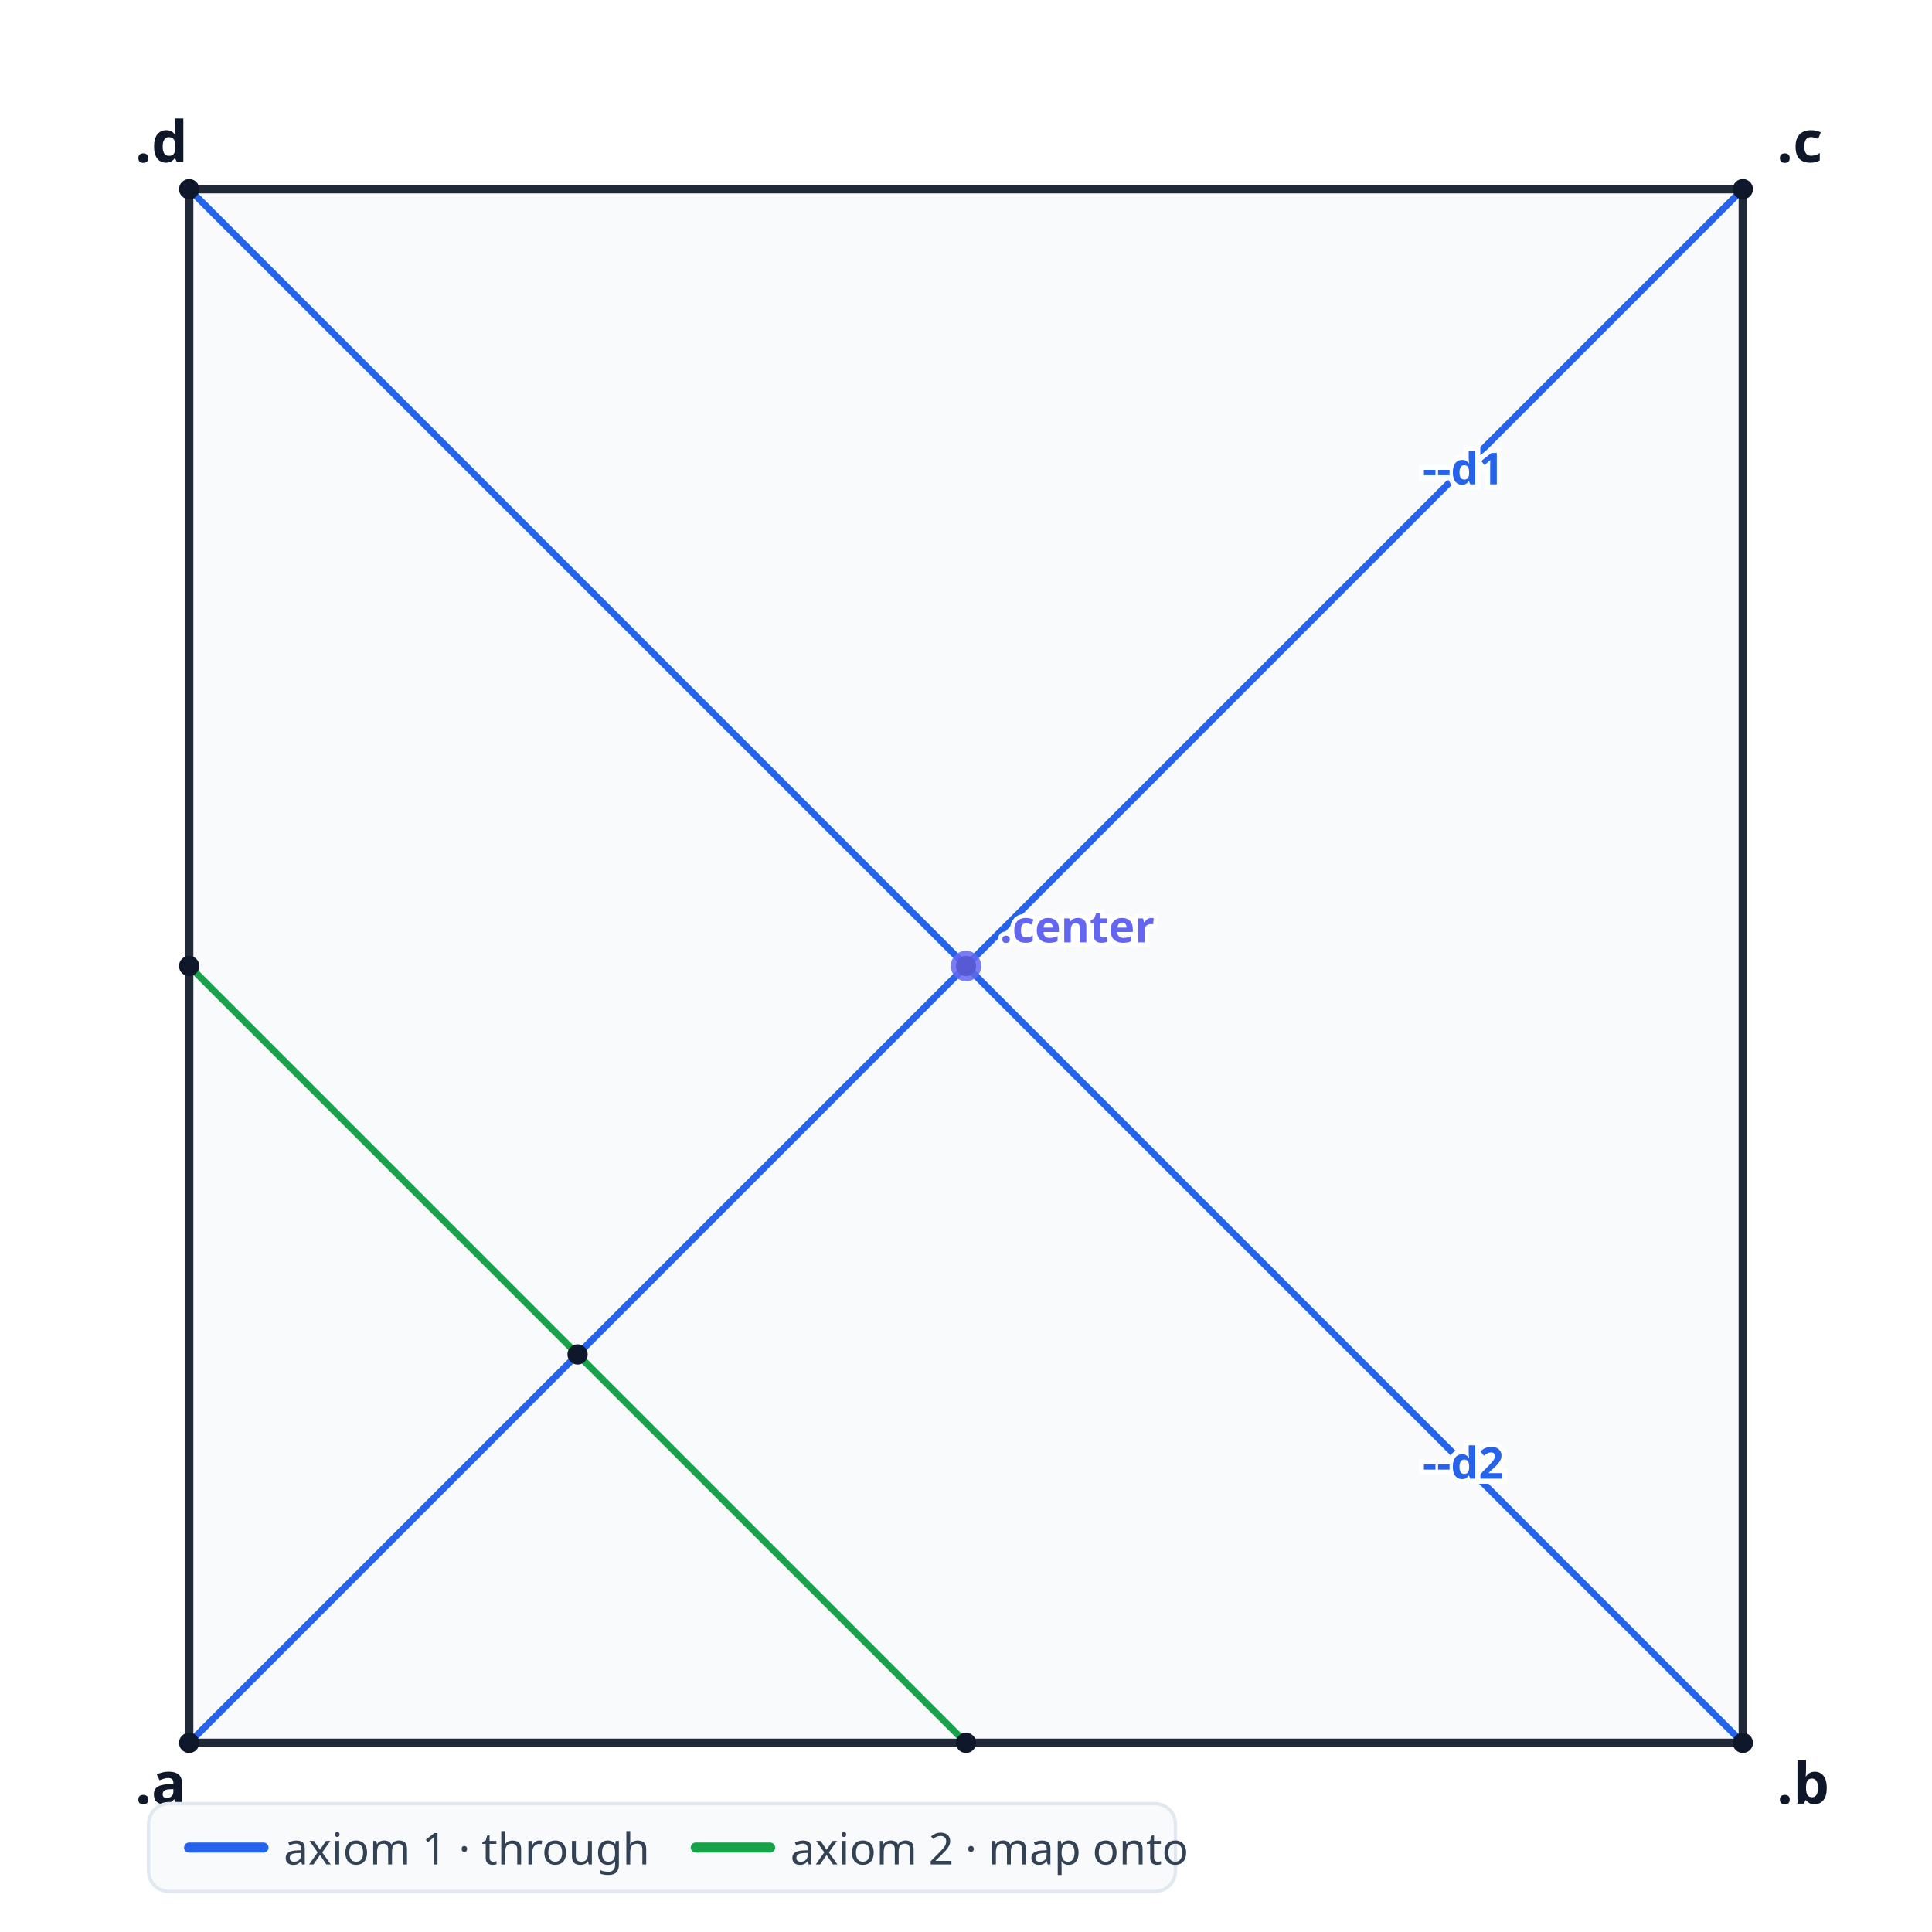
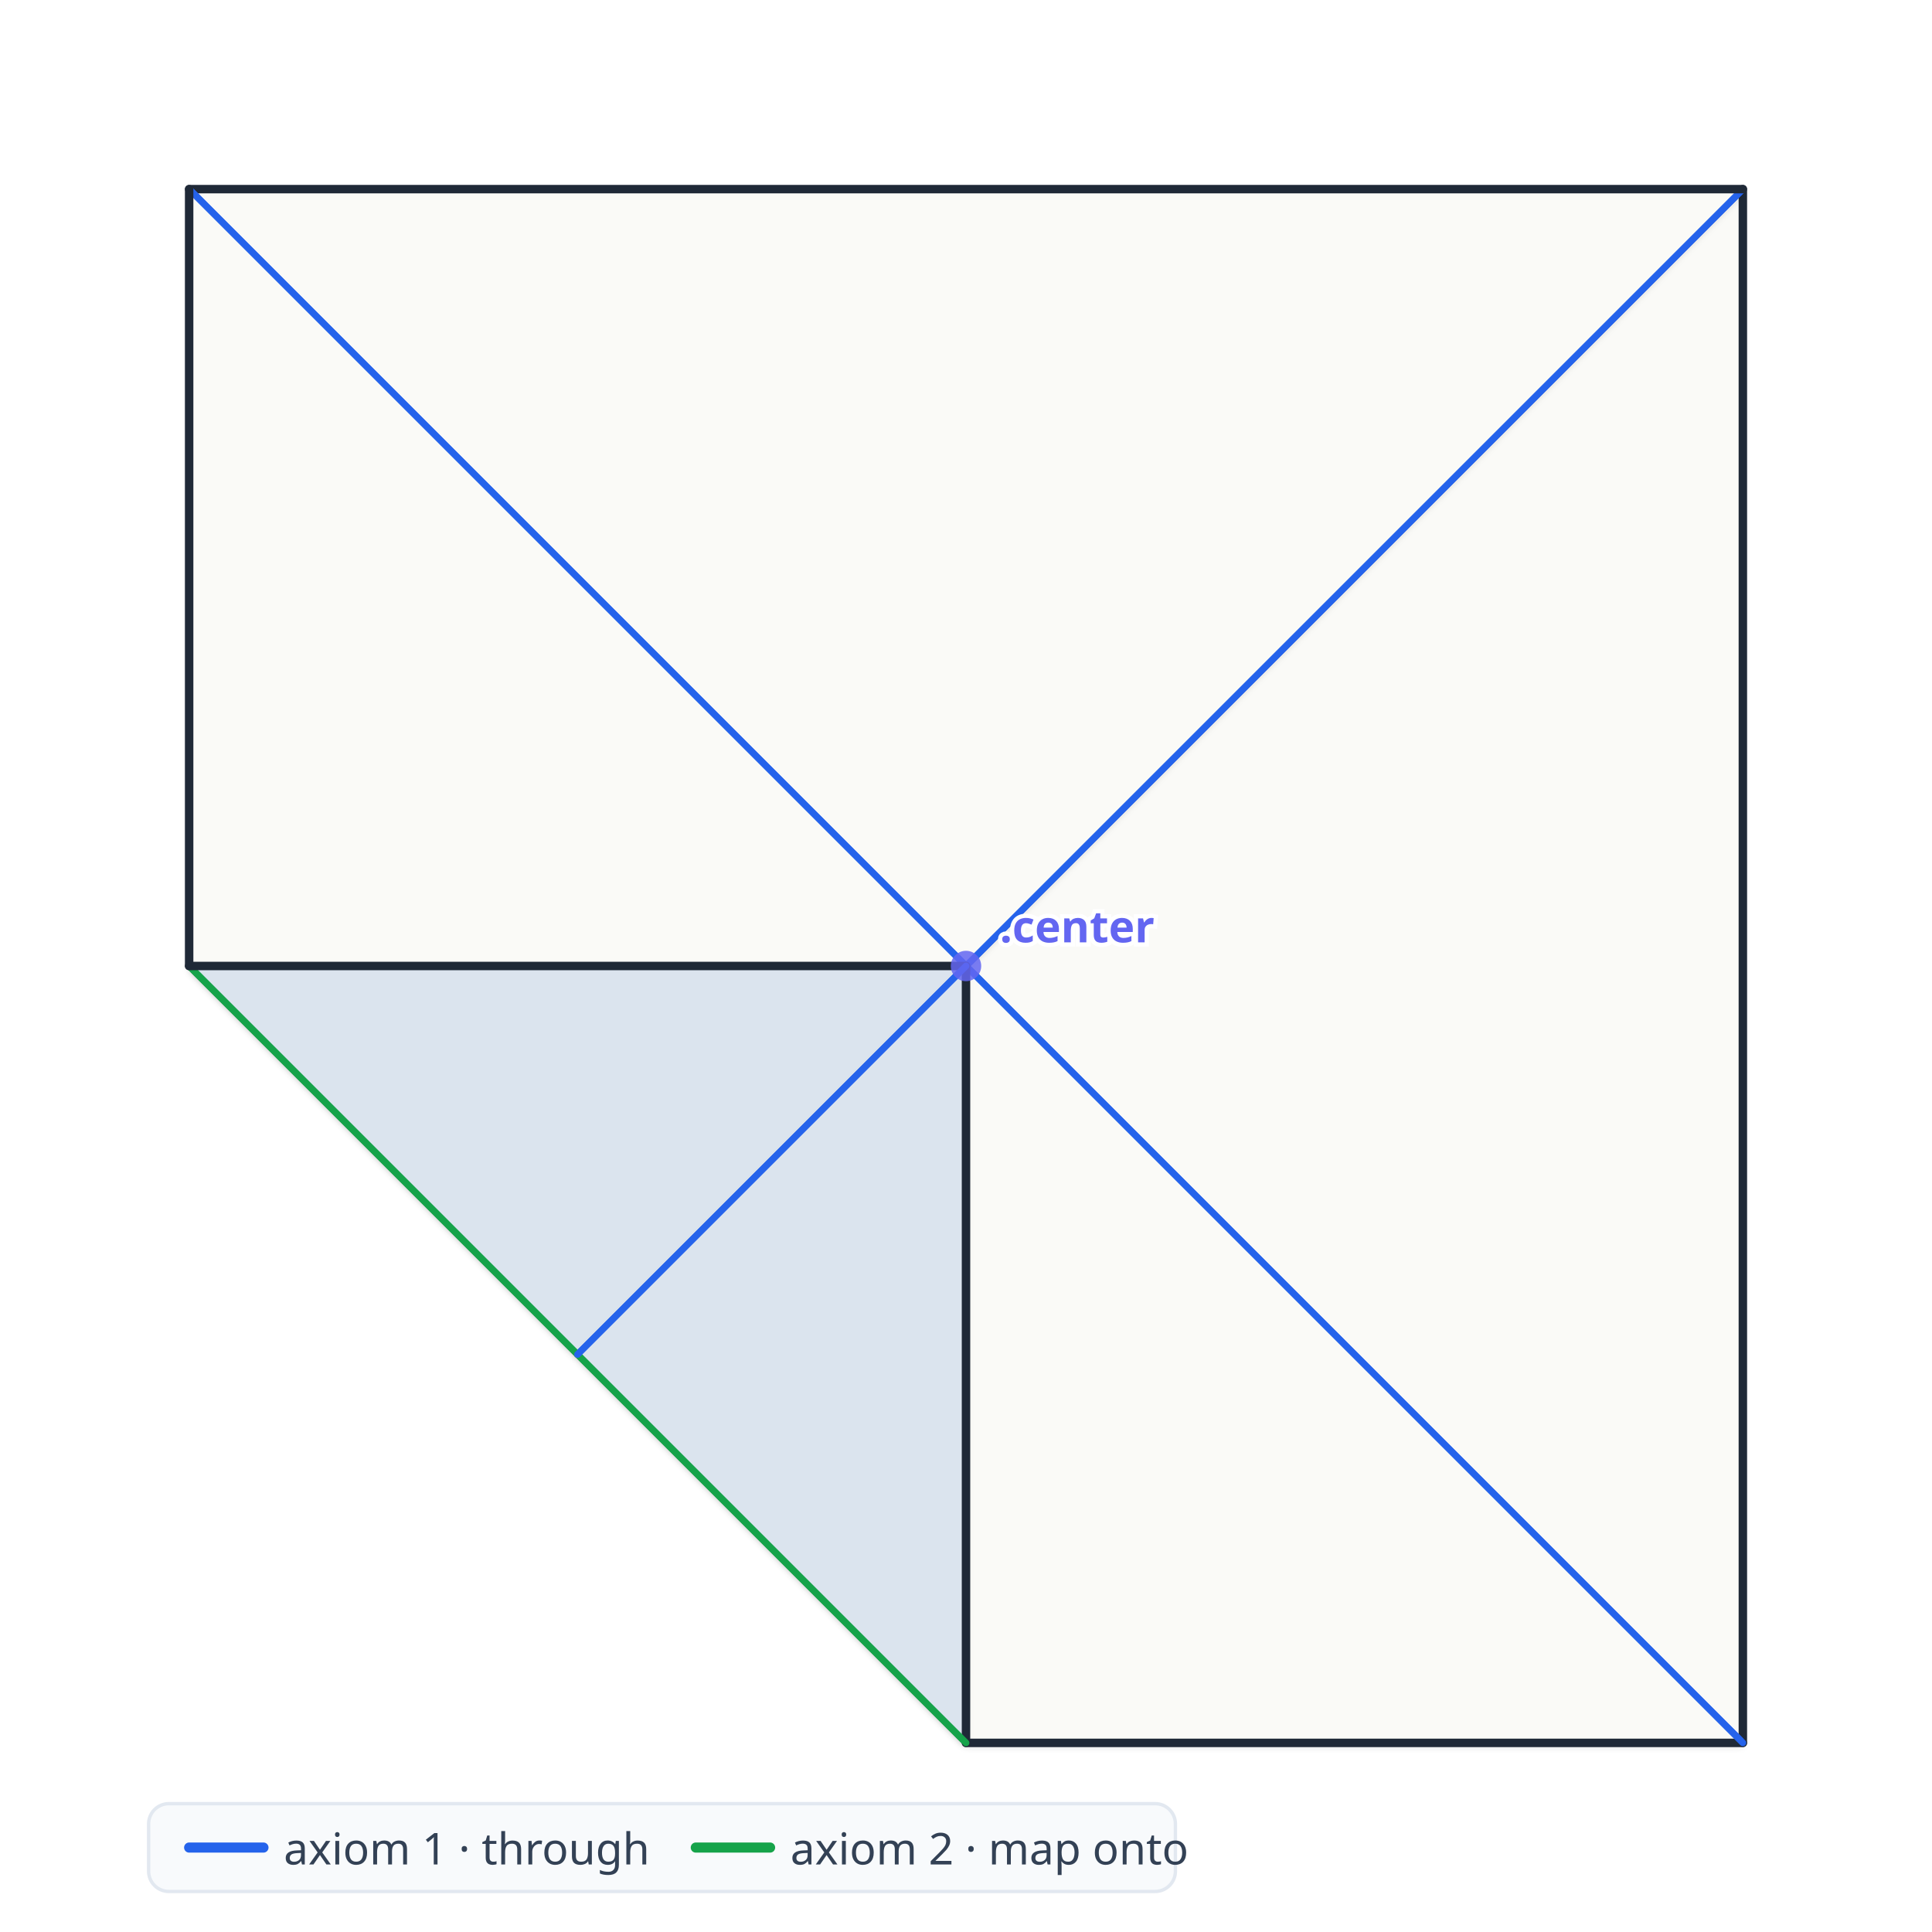
<svg xmlns="http://www.w3.org/2000/svg" width="572" height="572" viewBox="0 0 572 572" font-family="ui-sans-serif, system-ui, sans-serif">
  <rect width="572" height="572" fill="white" />
  <defs>
    <filter id="layerShadow" x="-20%" y="-20%" width="140%" height="140%">
      <feDropShadow dx="0" dy="1" stdDeviation="1.1" flood-color="#0f172a" flood-opacity="0.18" />
    </filter>
  </defs>
-   <polygon points="516,516 516,56 286,286" fill="#f8fafc" stroke="none" />
-   <polygon points="286,516 516,516 286,286 171,401" fill="#f8fafc" stroke="none" />
-   <polygon points="56,516 286,516 171,401" fill="#f8fafc" stroke="none" />
-   <polygon points="286,286 516,56 56,56" fill="#f8fafc" stroke="none" />
-   <polygon points="171,401 286,286 56,56 56,286" fill="#f8fafc" stroke="none" />
-   <polygon points="56,516 171,401 56,286" fill="#f8fafc" stroke="none" />
+   <polygon points="516,516 516,56 286,286" fill="#fafaf7" stroke="none" filter="url(#layerShadow)" />
  <line x1="516" y1="516" x2="516" y2="56" stroke="#1f2937" stroke-width="2.5" stroke-linecap="round" />
  <line x1="516" y1="56" x2="286" y2="286" stroke="#2563eb" stroke-width="2" stroke-linecap="round" />
  <line x1="286" y1="286" x2="516" y2="516" stroke="#2563eb" stroke-width="2" stroke-linecap="round" />
+   <polygon points="286,516 516,516 286,286 171,401" fill="#fafaf7" stroke="none" filter="url(#layerShadow)" />
  <line x1="286" y1="516" x2="516" y2="516" stroke="#1f2937" stroke-width="2.5" stroke-linecap="round" />
+   <line x1="516" y1="516" x2="286" y2="286" stroke="#2563eb" stroke-width="2" stroke-linecap="round" />
  <line x1="286" y1="286" x2="171" y2="401" stroke="#2563eb" stroke-width="2" stroke-linecap="round" />
  <line x1="171" y1="401" x2="286" y2="516" stroke="#16a34a" stroke-width="2" stroke-linecap="round" />
-   <line x1="56" y1="516" x2="286" y2="516" stroke="#1f2937" stroke-width="2.5" stroke-linecap="round" />
-   <line x1="171" y1="401" x2="56" y2="516" stroke="#2563eb" stroke-width="2" stroke-linecap="round" />
+   <polygon points="286,286 516,56 56,56" fill="#fafaf7" stroke="none" filter="url(#layerShadow)" />
+   <line x1="286" y1="286" x2="516" y2="56" stroke="#2563eb" stroke-width="2" stroke-linecap="round" />
  <line x1="516" y1="56" x2="56" y2="56" stroke="#1f2937" stroke-width="2.5" stroke-linecap="round" />
  <line x1="56" y1="56" x2="286" y2="286" stroke="#2563eb" stroke-width="2" stroke-linecap="round" />
+   <polygon points="171,401 286,286 56,56 56,286" fill="#fafaf7" stroke="none" filter="url(#layerShadow)" />
+   <line x1="171" y1="401" x2="286" y2="286" stroke="#2563eb" stroke-width="2" stroke-linecap="round" />
+   <line x1="286" y1="286" x2="56" y2="56" stroke="#2563eb" stroke-width="2" stroke-linecap="round" />
  <line x1="56" y1="56" x2="56" y2="286" stroke="#1f2937" stroke-width="2.5" stroke-linecap="round" />
  <line x1="56" y1="286" x2="171" y2="401" stroke="#16a34a" stroke-width="2" stroke-linecap="round" />
-   <line x1="56" y1="286" x2="56" y2="516" stroke="#1f2937" stroke-width="2.5" stroke-linecap="round" />
-   <circle cx="516" cy="516" r="3" fill="#0f172a" />
-   <text x="526" y="534" font-size="17" font-weight="600" fill="#0f172a">.b</text>
-   <circle cx="516" cy="56" r="3" fill="#0f172a" />
-   <text x="526" y="48" font-size="17" font-weight="600" fill="#0f172a">.c</text>
-   <circle cx="286" cy="286" r="3" fill="#0f172a" />
-   <circle cx="286" cy="516" r="3" fill="#0f172a" />
-   <circle cx="171" cy="401" r="3" fill="#0f172a" />
-   <circle cx="56" cy="516" r="3" fill="#0f172a" />
-   <text x="40" y="534" font-size="17" font-weight="600" fill="#0f172a">.a</text>
-   <circle cx="56" cy="56" r="3" fill="#0f172a" />
-   <text x="40" y="48" font-size="17" font-weight="600" fill="#0f172a">.d</text>
-   <circle cx="56" cy="286" r="3" fill="#0f172a" />
-   <text x="433.2" y="138.8" font-size="13" font-weight="600" fill="#2563eb" stroke="white" stroke-width="3" paint-order="stroke" text-anchor="middle" dominant-baseline="middle">--d1</text>
-   <text x="433.2" y="433.2" font-size="13" font-weight="600" fill="#2563eb" stroke="white" stroke-width="3" paint-order="stroke" text-anchor="middle" dominant-baseline="middle">--d2</text>
+   <polygon points="286,286 171,401 56,286" fill="#dbe4ee" stroke="none" filter="url(#layerShadow)" />
+   <line x1="286" y1="286" x2="171" y2="401" stroke="#2563eb" stroke-width="2" stroke-linecap="round" />
+   <line x1="171" y1="401" x2="56" y2="286" stroke="#16a34a" stroke-width="2" stroke-linecap="round" />
+   <line x1="56" y1="286" x2="286" y2="286" stroke="#1f2937" stroke-width="2.5" stroke-linecap="round" />
+   <polygon points="286,286 286,516 171,401" fill="#dbe4ee" stroke="none" filter="url(#layerShadow)" />
+   <line x1="286" y1="286" x2="286" y2="516" stroke="#1f2937" stroke-width="2.5" stroke-linecap="round" />
+   <line x1="286" y1="516" x2="171" y2="401" stroke="#16a34a" stroke-width="2" stroke-linecap="round" />
+   <line x1="171" y1="401" x2="286" y2="286" stroke="#2563eb" stroke-width="2" stroke-linecap="round" />
  <circle cx="286" cy="286" r="4.5" fill="#6366f1" opacity="0.85" />
  <text x="296" y="279" font-size="13" font-weight="600" fill="#6366f1" stroke="white" stroke-width="2.5" paint-order="stroke">.center</text>
  <rect class="legend-panel" x="44" y="534" width="304" height="26" rx="6" fill="#f8fafc" stroke="#e2e8f0" />
  <line x1="56" y1="547" x2="78" y2="547" stroke="#2563eb" stroke-width="3" stroke-linecap="round" />
  <text x="84" y="552" font-size="13" fill="#334155">axiom 1 · through</text>
  <line x1="206" y1="547" x2="228" y2="547" stroke="#16a34a" stroke-width="3" stroke-linecap="round" />
  <text x="234" y="552" font-size="13" fill="#334155">axiom 2 · map onto</text>
</svg>
